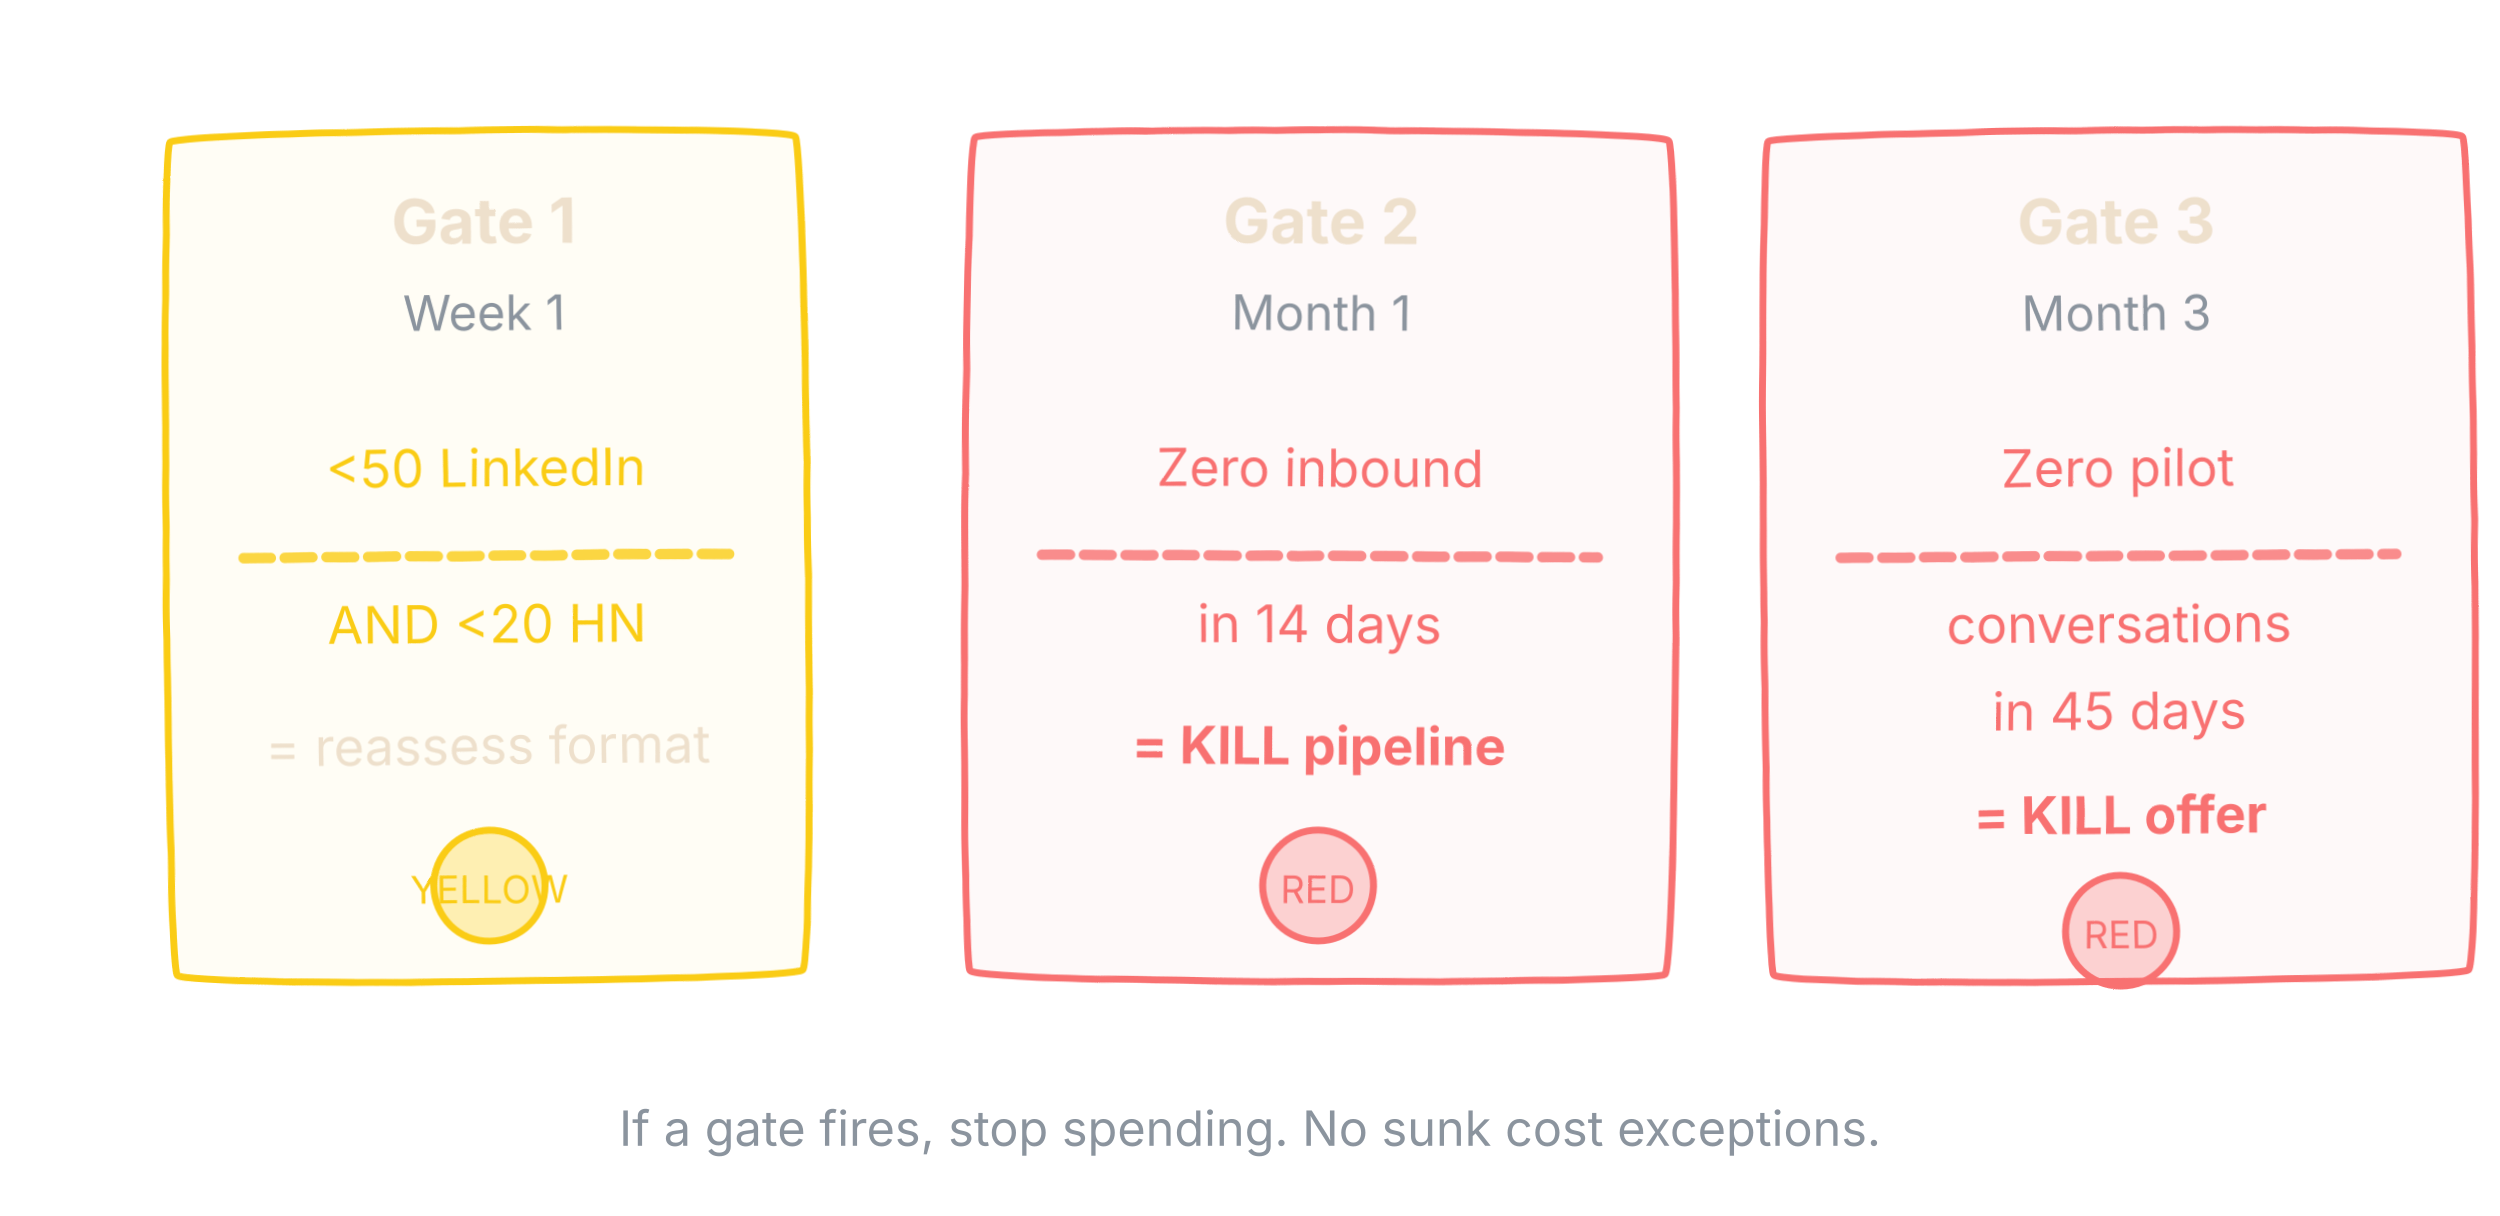
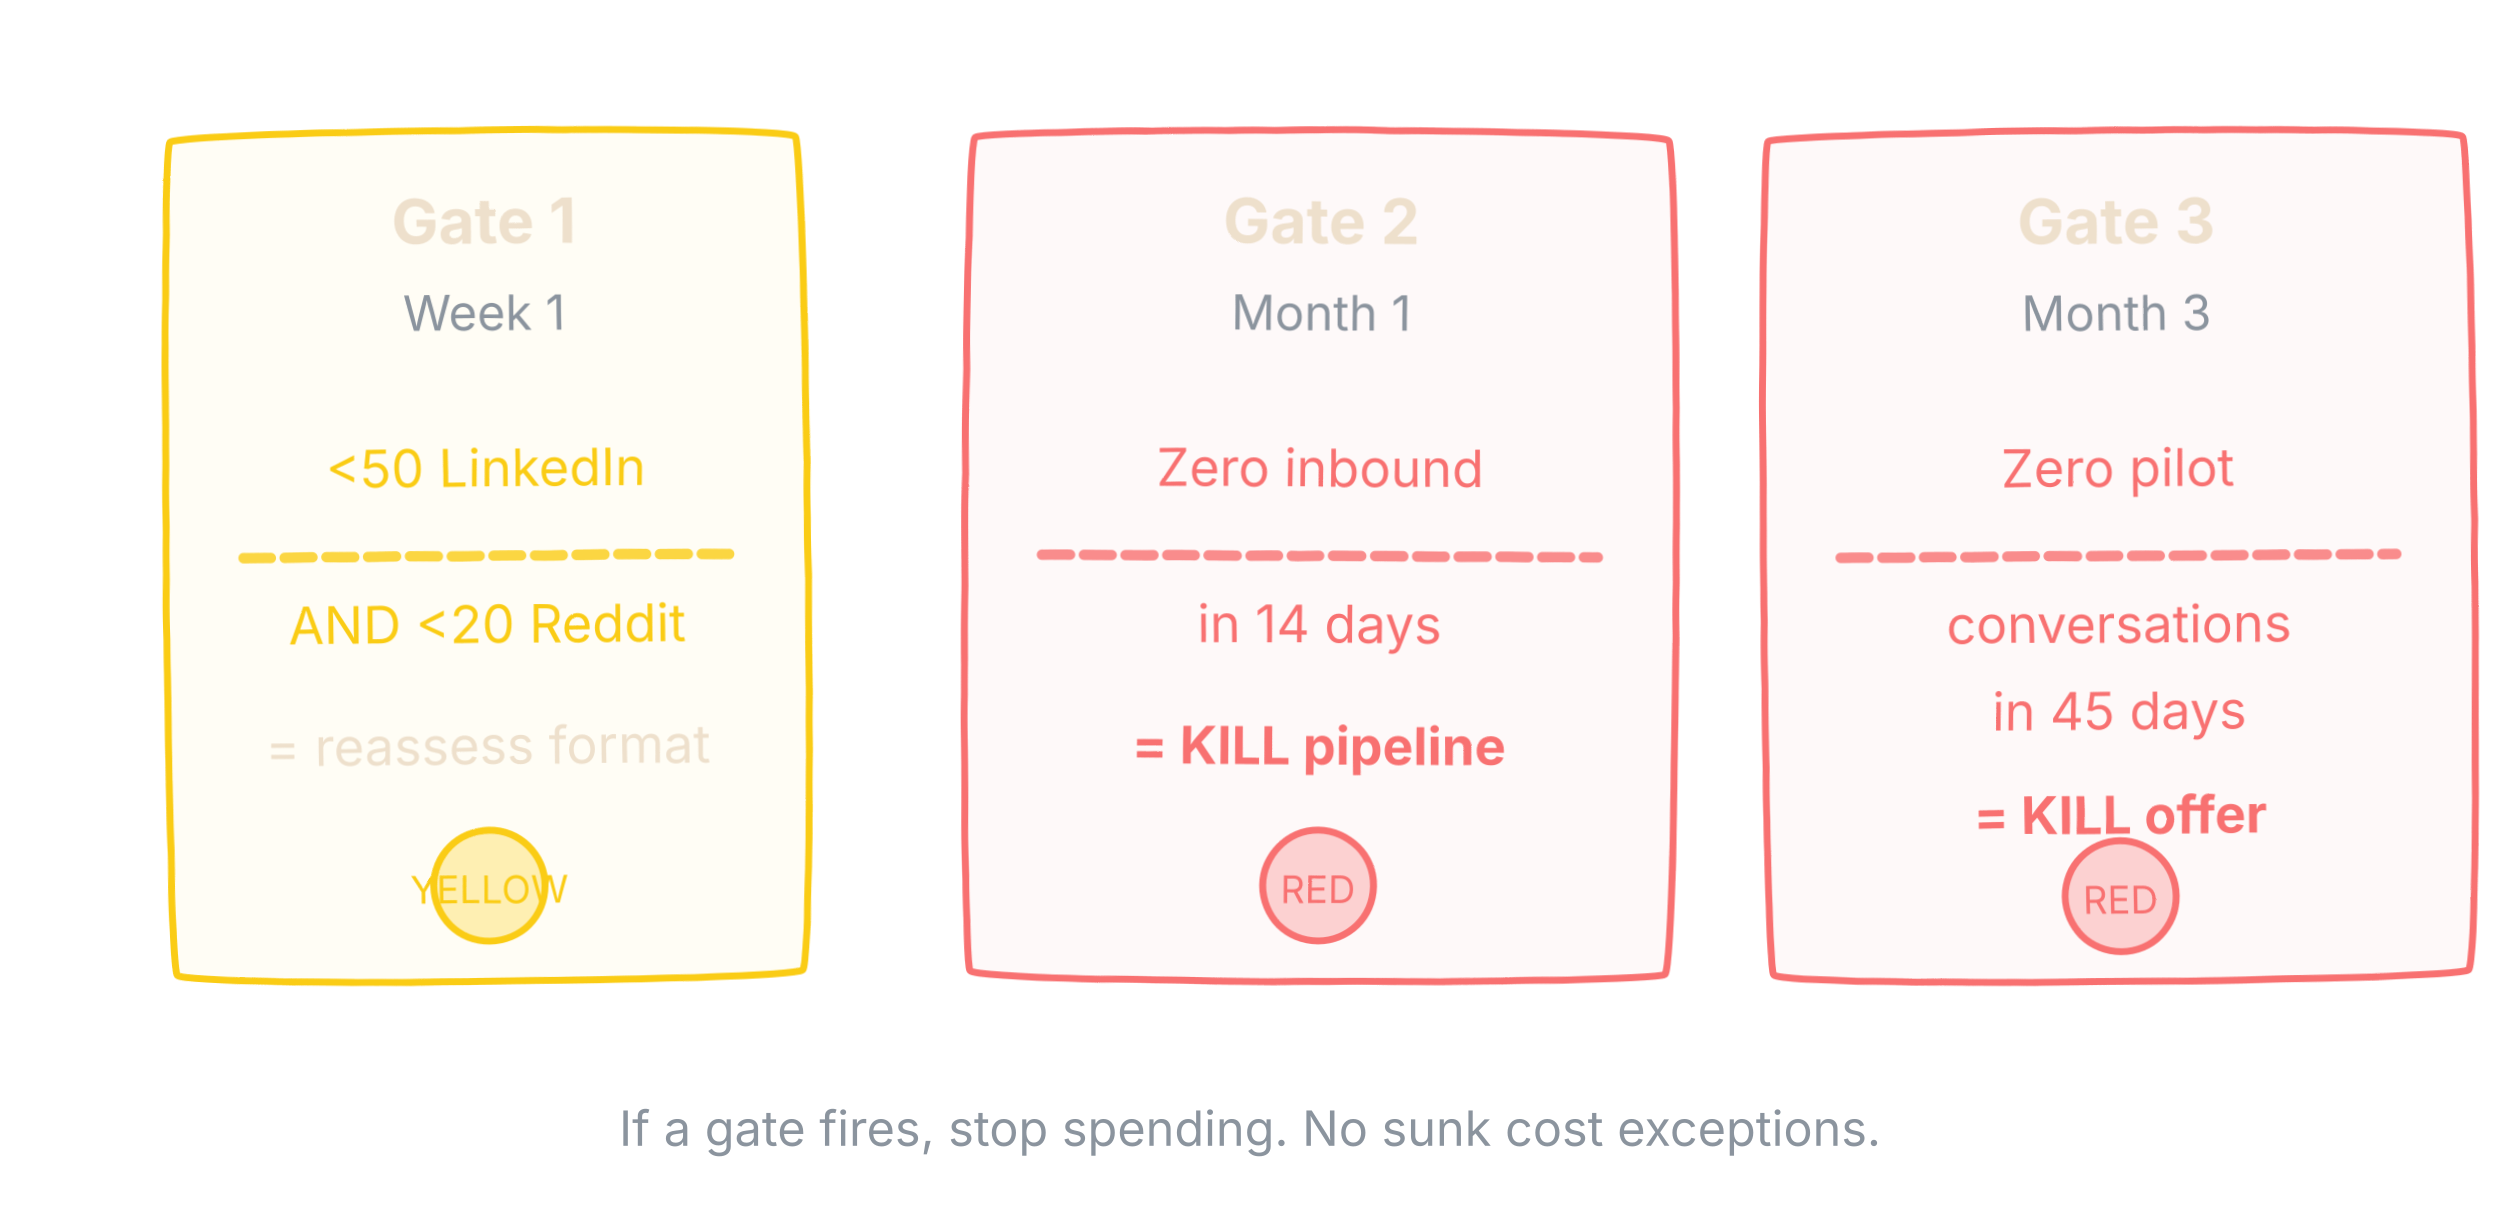
<svg xmlns="http://www.w3.org/2000/svg" viewBox="0 0 720 350" style="width:100%;max-width:720px;">
  <defs>
    <filter id="roughen-11" x="-2%" y="-2%" width="104%" height="104%">
      <feTurbulence type="turbulence" baseFrequency="0.03" numOctaves="2" result="noise" seed="11" />
      <feDisplacementMap in="SourceGraphic" in2="noise" scale="0.4" xChannelSelector="R" yChannelSelector="G" />
    </filter>
  </defs>
  <style>
    @keyframes redPulse {
      0%, 100% { opacity: 0.3; }
      50% { opacity: 0.6; }
    }
    .red-light { animation: redPulse 2s ease-in-out infinite; }
    .red-light-2 { animation: redPulse 2s ease-in-out infinite 0.5s; }
  </style>
  <g filter="url(#roughen-11)" transform="rotate(-0.5, 140, 160)">
    <path d="M 50,40 C 53,37 227,36 230,40 C 233,43 234,278 230,280 C 227,283 53,284 50,280 C 47,277 47,43 50,40 Z" fill="rgba(250,204,21,0.04)" stroke="#facc15" stroke-width="2" stroke-linecap="round" stroke-linejoin="round" />
    <path d="M 70,160 L 210,160" stroke="#facc15" stroke-width="3" stroke-linecap="round" stroke-dasharray="8,4" opacity="0.8" />
    <text x="140" y="70" text-anchor="middle" font-family="'Inter', sans-serif" font-size="18" fill="#eee0cc" font-weight="700">Gate 1</text>
    <text x="140" y="95" text-anchor="middle" font-family="'Inter', sans-serif" font-size="14" fill="#8b949e">Week 1</text>
    <text x="140" y="140" text-anchor="middle" font-family="'Inter', sans-serif" font-size="15" fill="#facc15">&lt;50 LinkedIn</text>
-     <text x="140" y="185" text-anchor="middle" font-family="'Inter', sans-serif" font-size="15" fill="#facc15">AND &lt;20 HN</text>
+     <text x="140" y="185" text-anchor="middle" font-family="'Inter', sans-serif" font-size="15" fill="#facc15">AND &lt;20 Reddit</text>
    <text x="140" y="220" text-anchor="middle" font-family="'Inter', sans-serif" font-size="15" fill="#eee0cc">= reassess format</text>
    <circle cx="140" cy="255" r="16" fill="rgba(250,204,21,0.3)" stroke="#facc15" stroke-width="2" />
    <text x="140" y="260" text-anchor="middle" font-family="'Inter', sans-serif" font-size="11" fill="#facc15">YELLOW</text>
  </g>
  <g filter="url(#roughen-11)" transform="rotate(0.3, 380, 160)">
    <path d="M 280,40 C 283,37 477,36 480,40 C 483,43 484,278 480,280 C 477,283 283,284 280,280 C 277,277 277,43 280,40 Z" fill="rgba(248,113,113,0.04)" stroke="#f87171" stroke-width="2" stroke-linecap="round" stroke-linejoin="round" />
    <path d="M 300,160 L 460,160" stroke="#f87171" stroke-width="3" stroke-linecap="round" stroke-dasharray="8,4" opacity="0.8" />
    <text x="380" y="70" text-anchor="middle" font-family="'Inter', sans-serif" font-size="18" fill="#eee0cc" font-weight="700">Gate 2</text>
    <text x="380" y="95" text-anchor="middle" font-family="'Inter', sans-serif" font-size="14" fill="#8b949e">Month 1</text>
    <text x="380" y="140" text-anchor="middle" font-family="'Inter', sans-serif" font-size="15" fill="#f87171">Zero inbound</text>
    <text x="380" y="185" text-anchor="middle" font-family="'Inter', sans-serif" font-size="15" fill="#f87171">in 14 days</text>
    <text x="380" y="220" text-anchor="middle" font-family="'Inter', sans-serif" font-size="15" fill="#f87171" font-weight="700">= KILL pipeline</text>
    <circle class="red-light" cx="380" cy="255" r="16" fill="rgba(248,113,113,0.3)" stroke="#f87171" stroke-width="2" />
    <text x="380" y="260" text-anchor="middle" font-family="'Inter', sans-serif" font-size="11" fill="#f87171">RED</text>
  </g>
  <g filter="url(#roughen-11)" transform="rotate(-0.4, 610, 160)">
    <path d="M 510,40 C 513,37 707,36 710,40 C 713,43 714,278 710,280 C 707,283 513,284 510,280 C 507,277 507,43 510,40 Z" fill="rgba(248,113,113,0.04)" stroke="#f87171" stroke-width="2" stroke-linecap="round" stroke-linejoin="round" />
    <path d="M 530,160 L 690,160" stroke="#f87171" stroke-width="3" stroke-linecap="round" stroke-dasharray="8,4" opacity="0.8" />
    <text x="610" y="70" text-anchor="middle" font-family="'Inter', sans-serif" font-size="18" fill="#eee0cc" font-weight="700">Gate 3</text>
    <text x="610" y="95" text-anchor="middle" font-family="'Inter', sans-serif" font-size="14" fill="#8b949e">Month 3</text>
    <text x="610" y="140" text-anchor="middle" font-family="'Inter', sans-serif" font-size="15" fill="#f87171">Zero pilot</text>
    <text x="610" y="185" text-anchor="middle" font-family="'Inter', sans-serif" font-size="15" fill="#f87171">conversations</text>
    <text x="610" y="210" text-anchor="middle" font-family="'Inter', sans-serif" font-size="15" fill="#f87171">in 45 days</text>
    <text x="610" y="240" text-anchor="middle" font-family="'Inter', sans-serif" font-size="15" fill="#f87171" font-weight="700">= KILL offer</text>
-     <circle class="red-light-2" cx="610" cy="268" r="16" fill="rgba(248,113,113,0.3)" stroke="#f87171" stroke-width="2" />
-     <text x="610" y="273" text-anchor="middle" font-family="'Inter', sans-serif" font-size="11" fill="#f87171">RED</text>
+     <circle class="red-light-2" cx="610" cy="258" r="16" fill="rgba(248,113,113,0.3)" stroke="#f87171" stroke-width="2" />
+     <text x="610" y="263" text-anchor="middle" font-family="'Inter', sans-serif" font-size="11" fill="#f87171">RED</text>
  </g>
  <text x="360" y="330" text-anchor="middle" font-family="'Inter', sans-serif" font-size="14" fill="#8b949e">If a gate fires, stop spending. No sunk cost exceptions.</text>
</svg>
